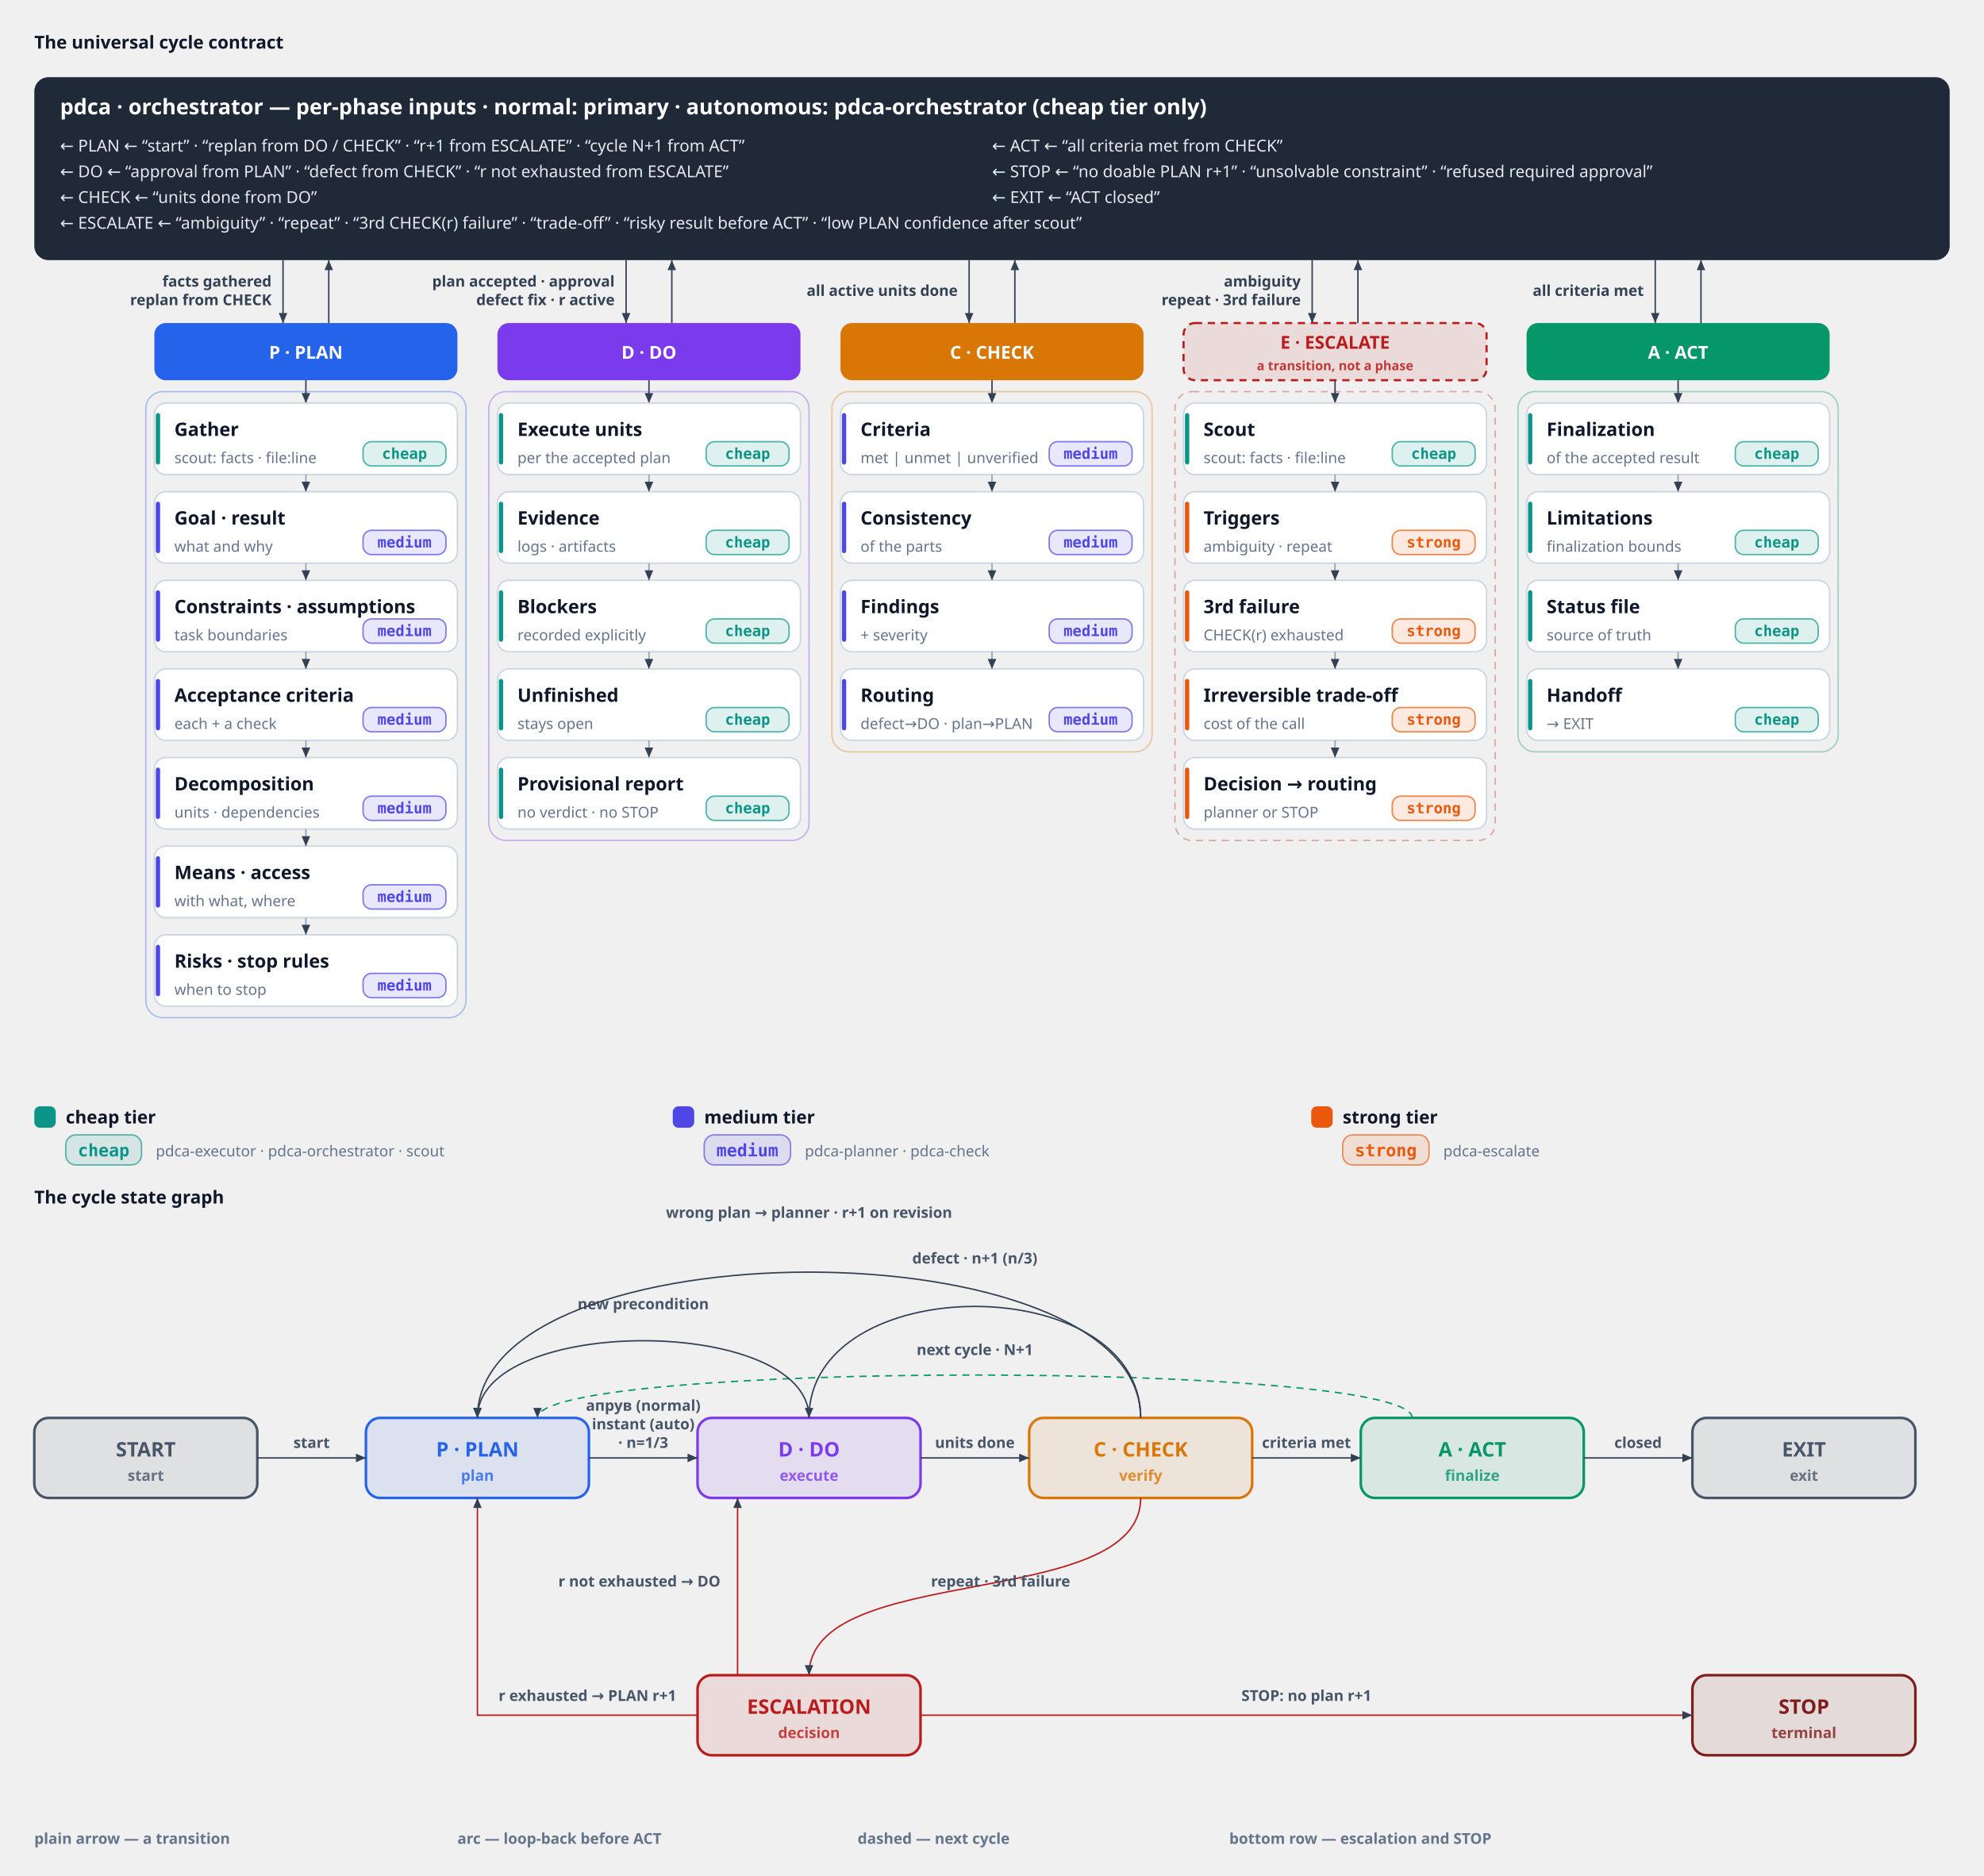
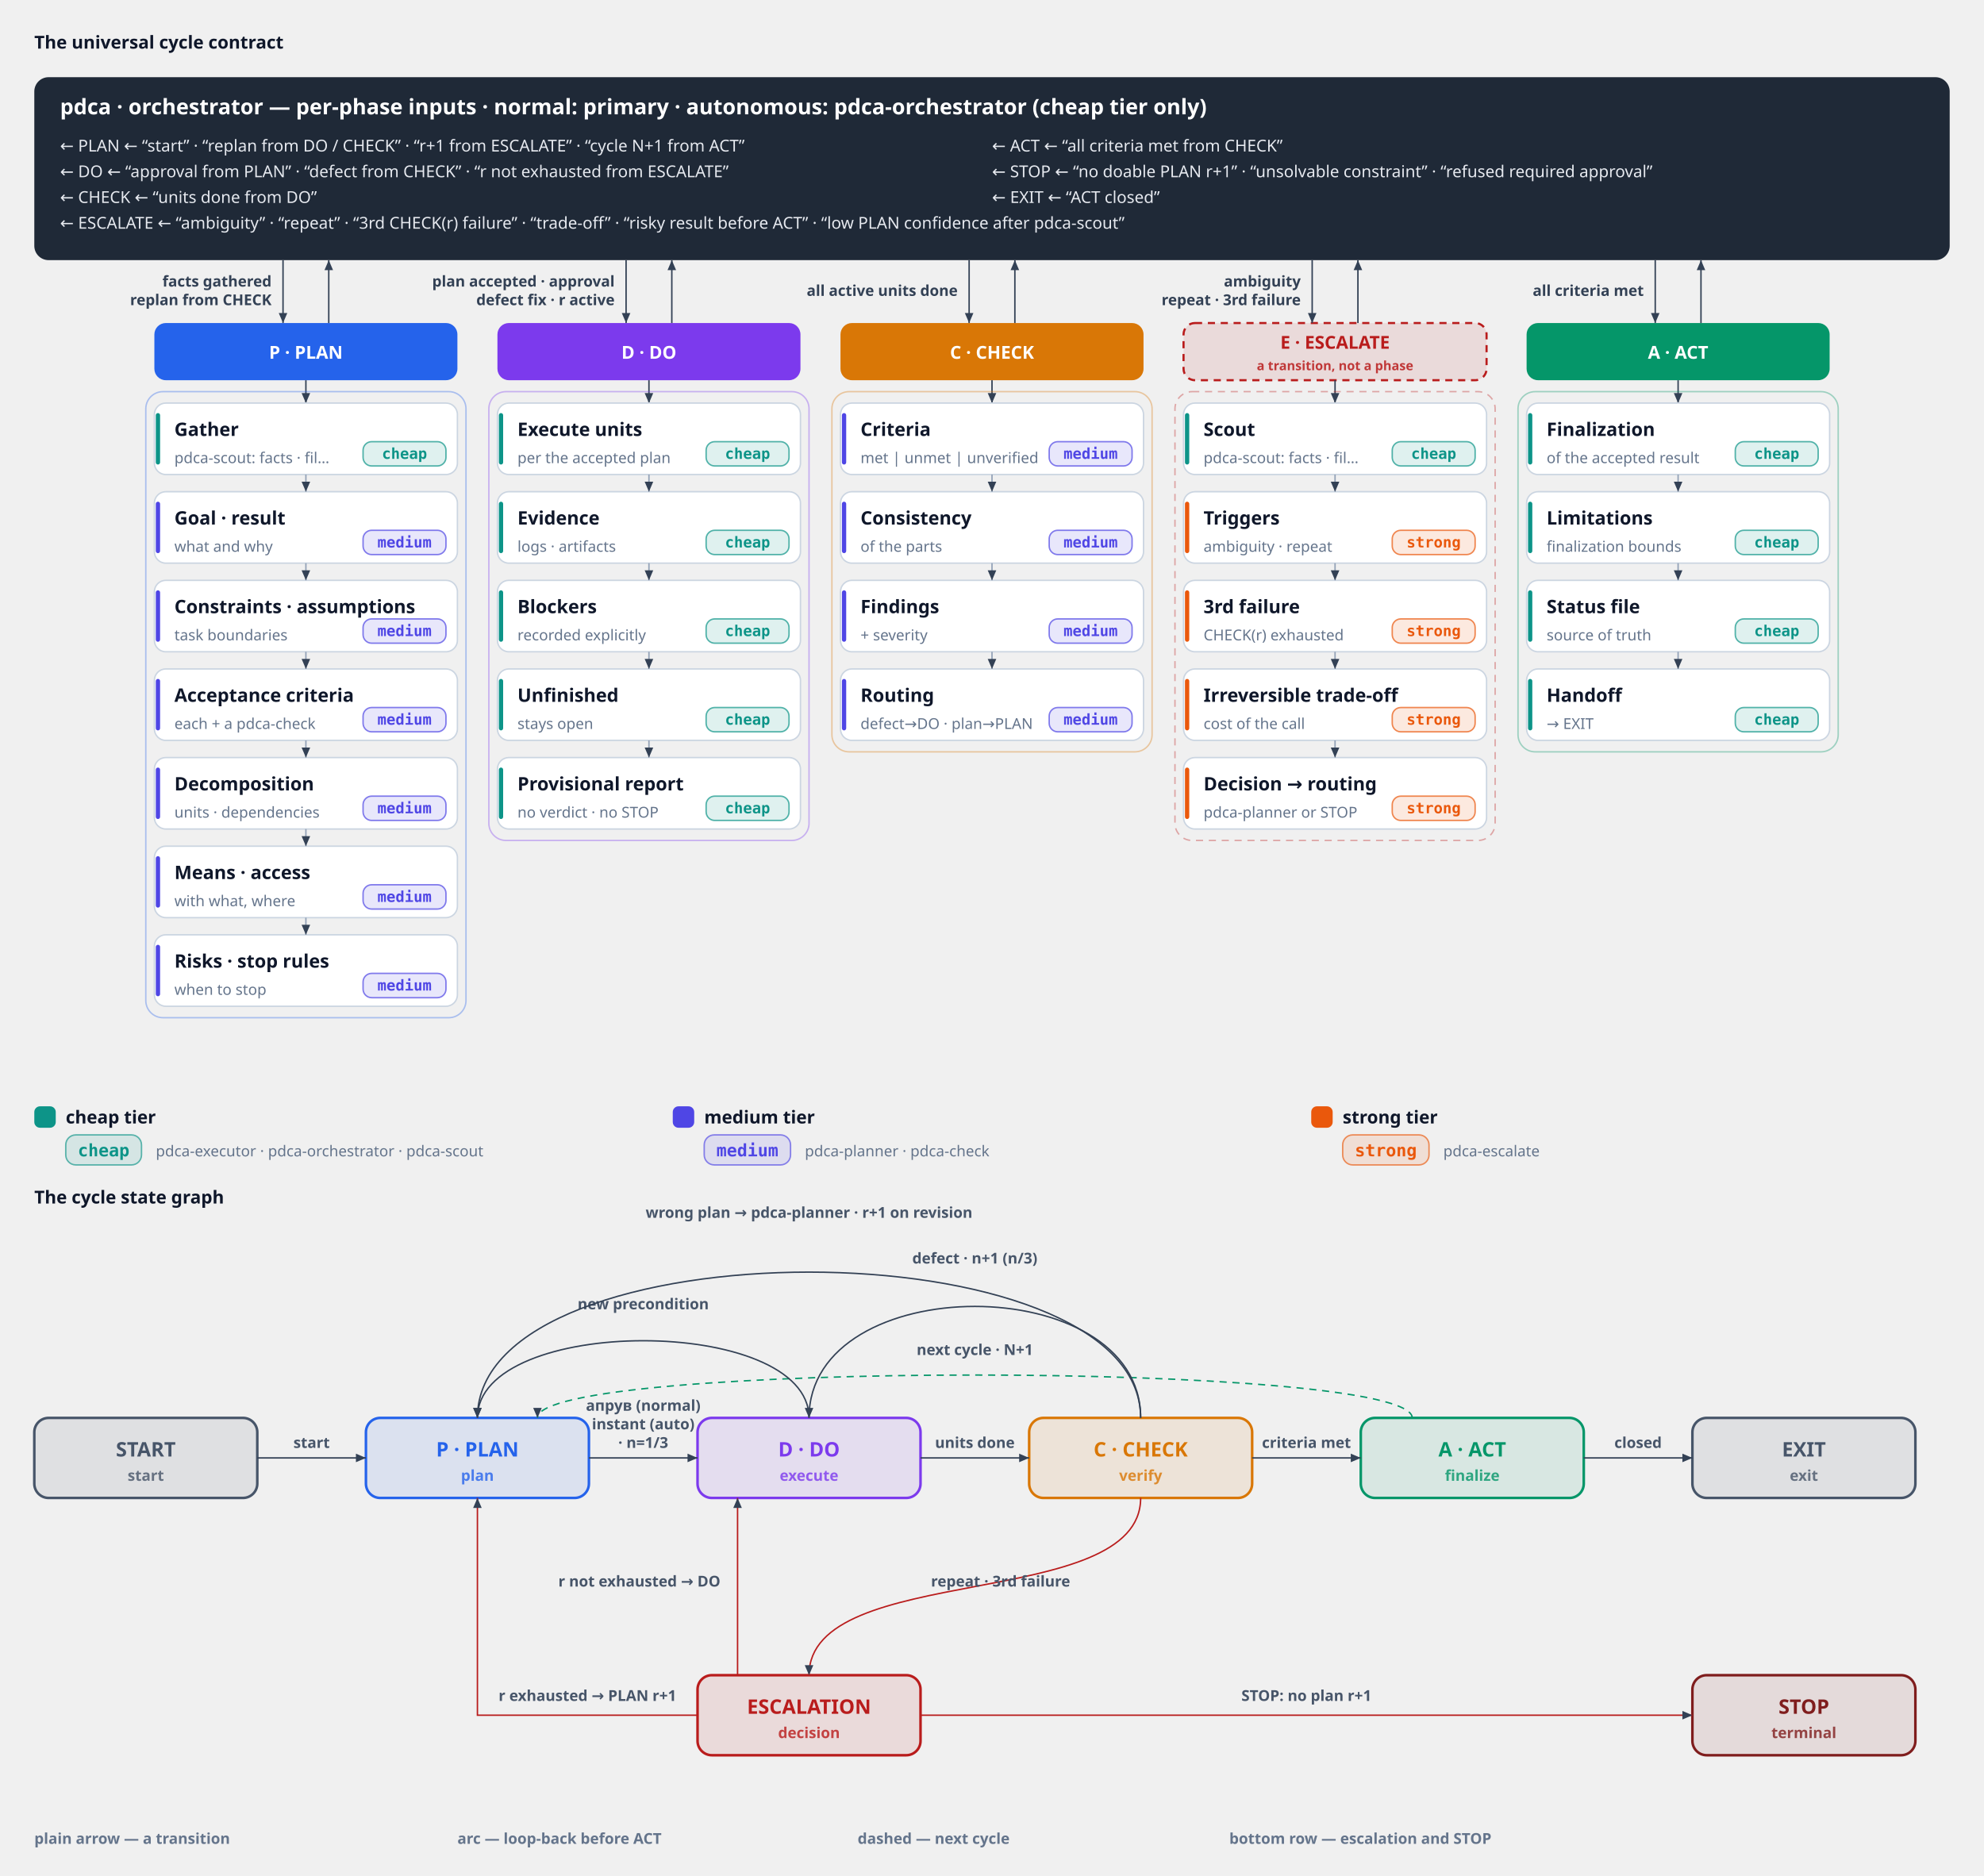
<svg xmlns="http://www.w3.org/2000/svg" viewBox="0 0 1388 1312" width="1388" height="1312" font-family="Segoe UI, system-ui, sans-serif" role="img">
  <defs>
    <marker id="arrow" markerWidth="9" markerHeight="9" refX="7" refY="3" orient="auto">
      <path d="M0,0 L7,3 L0,6 Z" fill="#334155" />
    </marker>
  </defs>
  <style>
.t{font-size:13px;font-weight:600;fill:#0f172a}
.s{font-size:10.5px;fill:#64748b}
.h{font-size:12.5px;font-weight:700;fill:#ffffff}
.h2{font-size:12.5px;font-weight:700}
.h3{font-size:9px;font-weight:600}
.g{font-size:10.5px;font-weight:600}
.band{fill:#1f2937}
.bt{fill:#ffffff;font-size:15px;font-weight:700}
.ol{fill:#e6e9ef;font-size:11.5px}
.lt{font-size:12.5px;font-weight:700;fill:#0f172a}
.ls{font-size:10.5px;fill:#64748b}
.lm{font-family:ui-monospace,Consolas,Menlo,monospace;font-size:12px;font-weight:700}
.bm{font-family:ui-monospace,Consolas,Menlo,monospace;font-size:10.5px;font-weight:700}
.st{font-size:14px;font-weight:700}
.ss{font-size:10.5px;font-weight:600}
</style>
  <text x="24" y="34" class="lt">The universal cycle contract</text>
  <rect x="24" y="54" width="1340" height="128" rx="10" class="band" />
  <text x="42" y="80" class="bt">pdca · orchestrator — per-phase inputs · normal: primary · autonomous: pdca-orchestrator (cheap tier only)</text>
  <text x="42" y="106" class="ol">← PLAN ← “start” · “replan from DO / CHECK” · “r+1 from ESCALATE” · “cycle N+1 from ACT”</text>
  <text x="42" y="124" class="ol">← DO ← “approval from PLAN” · “defect from CHECK” · “r not exhausted from ESCALATE”</text>
  <text x="42" y="142" class="ol">← CHECK ← “units done from DO”</text>
-   <text x="42" y="160" class="ol">← ESCALATE ← “ambiguity” · “repeat” · “3rd CHECK(r) failure” · “trade-off” · “risky result before ACT” · “low PLAN confidence after scout”</text>
+   <text x="42" y="160" class="ol">← ESCALATE ← “ambiguity” · “repeat” · “3rd CHECK(r) failure” · “trade-off” · “risky result before ACT” · “low PLAN confidence after pdca-scout”</text>
  <text x="694.0" y="106" class="ol">← ACT ← “all criteria met from CHECK”</text>
  <text x="694.0" y="124" class="ol">← STOP ← “no doable PLAN r+1” · “unsolvable constraint” · “refused required approval”</text>
  <text x="694.0" y="142" class="ol">← EXIT ← “ACT closed”</text>
  <rect x="108.0" y="226" width="212" height="40" rx="8" fill="#2563eb" />
  <text x="214.0" y="251.0" class="h" fill="#ffffff" text-anchor="middle">P · PLAN</text>
  <polyline points="214.0,266 214.0,282" fill="none" stroke="#334155" marker-end="url(#arrow)" />
  <rect x="108.0" y="282" width="212" height="50" rx="8" fill="#ffffff" stroke="#cbd5e1" stroke-width="1" />
  <rect x="109.0" y="289" width="3" height="36" rx="1.5" fill="#0d9488" />
  <rect x="254.0" y="309" width="58" height="17" rx="6" fill="#0d9488" fill-opacity="0.13" stroke="#0d9488" stroke-opacity="0.7" />
  <text x="283.0" y="321.0" class="bm" fill="#0d9488" text-anchor="middle">cheap</text>
  <text x="122.0" y="305" class="t">Gather</text>
-   <text x="122.0" y="324" class="s">scout: facts · file:line</text>
+   <text x="122.0" y="324" class="s">pdca-scout: facts · fil…</text>
  <rect x="108.0" y="344" width="212" height="50" rx="8" fill="#ffffff" stroke="#cbd5e1" stroke-width="1" />
  <rect x="109.0" y="351" width="3" height="36" rx="1.5" fill="#4f46e5" />
  <rect x="254.0" y="371" width="58" height="17" rx="6" fill="#4f46e5" fill-opacity="0.13" stroke="#4f46e5" stroke-opacity="0.7" />
  <text x="283.0" y="383.0" class="bm" fill="#4f46e5" text-anchor="middle">medium</text>
  <text x="122.0" y="367" class="t">Goal · result</text>
  <text x="122.0" y="386" class="s">what and why</text>
  <rect x="108.0" y="406" width="212" height="50" rx="8" fill="#ffffff" stroke="#cbd5e1" stroke-width="1" />
  <rect x="109.0" y="413" width="3" height="36" rx="1.5" fill="#4f46e5" />
  <rect x="254.0" y="433" width="58" height="17" rx="6" fill="#4f46e5" fill-opacity="0.13" stroke="#4f46e5" stroke-opacity="0.7" />
  <text x="283.0" y="445.0" class="bm" fill="#4f46e5" text-anchor="middle">medium</text>
  <text x="122.0" y="429" class="t">Constraints · assumptions</text>
  <text x="122.0" y="448" class="s">task boundaries</text>
  <rect x="108.0" y="468" width="212" height="50" rx="8" fill="#ffffff" stroke="#cbd5e1" stroke-width="1" />
  <rect x="109.0" y="475" width="3" height="36" rx="1.5" fill="#4f46e5" />
  <rect x="254.0" y="495" width="58" height="17" rx="6" fill="#4f46e5" fill-opacity="0.13" stroke="#4f46e5" stroke-opacity="0.7" />
  <text x="283.0" y="507.0" class="bm" fill="#4f46e5" text-anchor="middle">medium</text>
  <text x="122.0" y="491" class="t">Acceptance criteria</text>
-   <text x="122.0" y="510" class="s">each + a check</text>
+   <text x="122.0" y="510" class="s">each + a pdca-check</text>
  <rect x="108.0" y="530" width="212" height="50" rx="8" fill="#ffffff" stroke="#cbd5e1" stroke-width="1" />
  <rect x="109.0" y="537" width="3" height="36" rx="1.5" fill="#4f46e5" />
  <rect x="254.0" y="557" width="58" height="17" rx="6" fill="#4f46e5" fill-opacity="0.13" stroke="#4f46e5" stroke-opacity="0.7" />
  <text x="283.0" y="569.0" class="bm" fill="#4f46e5" text-anchor="middle">medium</text>
  <text x="122.0" y="553" class="t">Decomposition</text>
  <text x="122.0" y="572" class="s">units · dependencies</text>
  <rect x="108.0" y="592" width="212" height="50" rx="8" fill="#ffffff" stroke="#cbd5e1" stroke-width="1" />
  <rect x="109.0" y="599" width="3" height="36" rx="1.5" fill="#4f46e5" />
  <rect x="254.0" y="619" width="58" height="17" rx="6" fill="#4f46e5" fill-opacity="0.13" stroke="#4f46e5" stroke-opacity="0.7" />
  <text x="283.0" y="631.0" class="bm" fill="#4f46e5" text-anchor="middle">medium</text>
  <text x="122.0" y="615" class="t">Means · access</text>
  <text x="122.0" y="634" class="s">with what, where</text>
  <rect x="108.0" y="654" width="212" height="50" rx="8" fill="#ffffff" stroke="#cbd5e1" stroke-width="1" />
  <rect x="109.0" y="661" width="3" height="36" rx="1.5" fill="#4f46e5" />
  <rect x="254.0" y="681" width="58" height="17" rx="6" fill="#4f46e5" fill-opacity="0.13" stroke="#4f46e5" stroke-opacity="0.7" />
  <text x="283.0" y="693.0" class="bm" fill="#4f46e5" text-anchor="middle">medium</text>
  <text x="122.0" y="677" class="t">Risks · stop rules</text>
  <text x="122.0" y="696" class="s">when to stop</text>
  <polyline points="214.0,332 214.0,344" fill="none" stroke="#94a3b8" marker-end="url(#arrow)" />
  <polyline points="214.0,394 214.0,406" fill="none" stroke="#94a3b8" marker-end="url(#arrow)" />
  <polyline points="214.0,456 214.0,468" fill="none" stroke="#94a3b8" marker-end="url(#arrow)" />
  <polyline points="214.0,518 214.0,530" fill="none" stroke="#94a3b8" marker-end="url(#arrow)" />
  <polyline points="214.0,580 214.0,592" fill="none" stroke="#94a3b8" marker-end="url(#arrow)" />
  <polyline points="214.0,642 214.0,654" fill="none" stroke="#94a3b8" marker-end="url(#arrow)" />
  <rect x="102.0" y="274" width="224" height="438" rx="12" fill="none" stroke="#2563eb" stroke-opacity="0.35" stroke-width="1" />
  <rect x="348.0" y="226" width="212" height="40" rx="8" fill="#7c3aed" />
  <text x="454.0" y="251.0" class="h" fill="#ffffff" text-anchor="middle">D · DO</text>
  <polyline points="454.0,266 454.0,282" fill="none" stroke="#334155" marker-end="url(#arrow)" />
  <rect x="348.0" y="282" width="212" height="50" rx="8" fill="#ffffff" stroke="#cbd5e1" stroke-width="1" />
  <rect x="349.0" y="289" width="3" height="36" rx="1.5" fill="#0d9488" />
  <rect x="494.0" y="309" width="58" height="17" rx="6" fill="#0d9488" fill-opacity="0.13" stroke="#0d9488" stroke-opacity="0.7" />
  <text x="523.0" y="321.0" class="bm" fill="#0d9488" text-anchor="middle">cheap</text>
  <text x="362.0" y="305" class="t">Execute units</text>
  <text x="362.0" y="324" class="s">per the accepted plan</text>
  <rect x="348.0" y="344" width="212" height="50" rx="8" fill="#ffffff" stroke="#cbd5e1" stroke-width="1" />
  <rect x="349.0" y="351" width="3" height="36" rx="1.5" fill="#0d9488" />
  <rect x="494.0" y="371" width="58" height="17" rx="6" fill="#0d9488" fill-opacity="0.13" stroke="#0d9488" stroke-opacity="0.7" />
  <text x="523.0" y="383.0" class="bm" fill="#0d9488" text-anchor="middle">cheap</text>
  <text x="362.0" y="367" class="t">Evidence</text>
  <text x="362.0" y="386" class="s">logs · artifacts</text>
  <rect x="348.0" y="406" width="212" height="50" rx="8" fill="#ffffff" stroke="#cbd5e1" stroke-width="1" />
  <rect x="349.0" y="413" width="3" height="36" rx="1.5" fill="#0d9488" />
  <rect x="494.0" y="433" width="58" height="17" rx="6" fill="#0d9488" fill-opacity="0.13" stroke="#0d9488" stroke-opacity="0.7" />
  <text x="523.0" y="445.0" class="bm" fill="#0d9488" text-anchor="middle">cheap</text>
  <text x="362.0" y="429" class="t">Blockers</text>
  <text x="362.0" y="448" class="s">recorded explicitly</text>
  <rect x="348.0" y="468" width="212" height="50" rx="8" fill="#ffffff" stroke="#cbd5e1" stroke-width="1" />
  <rect x="349.0" y="475" width="3" height="36" rx="1.5" fill="#0d9488" />
  <rect x="494.0" y="495" width="58" height="17" rx="6" fill="#0d9488" fill-opacity="0.13" stroke="#0d9488" stroke-opacity="0.7" />
  <text x="523.0" y="507.0" class="bm" fill="#0d9488" text-anchor="middle">cheap</text>
  <text x="362.0" y="491" class="t">Unfinished</text>
  <text x="362.0" y="510" class="s">stays open</text>
  <rect x="348.0" y="530" width="212" height="50" rx="8" fill="#ffffff" stroke="#cbd5e1" stroke-width="1" />
  <rect x="349.0" y="537" width="3" height="36" rx="1.5" fill="#0d9488" />
  <rect x="494.0" y="557" width="58" height="17" rx="6" fill="#0d9488" fill-opacity="0.13" stroke="#0d9488" stroke-opacity="0.7" />
  <text x="523.0" y="569.0" class="bm" fill="#0d9488" text-anchor="middle">cheap</text>
  <text x="362.0" y="553" class="t">Provisional report</text>
  <text x="362.0" y="572" class="s">no verdict · no STOP</text>
  <polyline points="454.0,332 454.0,344" fill="none" stroke="#94a3b8" marker-end="url(#arrow)" />
  <polyline points="454.0,394 454.0,406" fill="none" stroke="#94a3b8" marker-end="url(#arrow)" />
  <polyline points="454.0,456 454.0,468" fill="none" stroke="#94a3b8" marker-end="url(#arrow)" />
  <polyline points="454.0,518 454.0,530" fill="none" stroke="#94a3b8" marker-end="url(#arrow)" />
  <rect x="342.0" y="274" width="224" height="314" rx="12" fill="none" stroke="#7c3aed" stroke-opacity="0.35" stroke-width="1" />
  <rect x="588.0" y="226" width="212" height="40" rx="8" fill="#d97706" />
  <text x="694.0" y="251.0" class="h" fill="#ffffff" text-anchor="middle">C · CHECK</text>
  <polyline points="694.0,266 694.0,282" fill="none" stroke="#334155" marker-end="url(#arrow)" />
  <rect x="588.0" y="282" width="212" height="50" rx="8" fill="#ffffff" stroke="#cbd5e1" stroke-width="1" />
  <rect x="589.0" y="289" width="3" height="36" rx="1.5" fill="#4f46e5" />
  <rect x="734.0" y="309" width="58" height="17" rx="6" fill="#4f46e5" fill-opacity="0.13" stroke="#4f46e5" stroke-opacity="0.7" />
  <text x="763.0" y="321.0" class="bm" fill="#4f46e5" text-anchor="middle">medium</text>
  <text x="602.0" y="305" class="t">Criteria</text>
  <text x="602.0" y="324" class="s">met | unmet | unverified</text>
  <rect x="588.0" y="344" width="212" height="50" rx="8" fill="#ffffff" stroke="#cbd5e1" stroke-width="1" />
  <rect x="589.0" y="351" width="3" height="36" rx="1.5" fill="#4f46e5" />
  <rect x="734.0" y="371" width="58" height="17" rx="6" fill="#4f46e5" fill-opacity="0.13" stroke="#4f46e5" stroke-opacity="0.7" />
  <text x="763.0" y="383.0" class="bm" fill="#4f46e5" text-anchor="middle">medium</text>
  <text x="602.0" y="367" class="t">Consistency</text>
  <text x="602.0" y="386" class="s">of the parts</text>
  <rect x="588.0" y="406" width="212" height="50" rx="8" fill="#ffffff" stroke="#cbd5e1" stroke-width="1" />
  <rect x="589.0" y="413" width="3" height="36" rx="1.5" fill="#4f46e5" />
  <rect x="734.0" y="433" width="58" height="17" rx="6" fill="#4f46e5" fill-opacity="0.13" stroke="#4f46e5" stroke-opacity="0.7" />
  <text x="763.0" y="445.0" class="bm" fill="#4f46e5" text-anchor="middle">medium</text>
  <text x="602.0" y="429" class="t">Findings</text>
  <text x="602.0" y="448" class="s">+ severity</text>
  <rect x="588.0" y="468" width="212" height="50" rx="8" fill="#ffffff" stroke="#cbd5e1" stroke-width="1" />
  <rect x="589.0" y="475" width="3" height="36" rx="1.5" fill="#4f46e5" />
  <rect x="734.0" y="495" width="58" height="17" rx="6" fill="#4f46e5" fill-opacity="0.13" stroke="#4f46e5" stroke-opacity="0.7" />
  <text x="763.0" y="507.0" class="bm" fill="#4f46e5" text-anchor="middle">medium</text>
  <text x="602.0" y="491" class="t">Routing</text>
  <text x="602.0" y="510" class="s">defect→DO · plan→PLAN</text>
  <polyline points="694.0,332 694.0,344" fill="none" stroke="#94a3b8" marker-end="url(#arrow)" />
  <polyline points="694.0,394 694.0,406" fill="none" stroke="#94a3b8" marker-end="url(#arrow)" />
  <polyline points="694.0,456 694.0,468" fill="none" stroke="#94a3b8" marker-end="url(#arrow)" />
  <rect x="582.0" y="274" width="224" height="252" rx="12" fill="none" stroke="#d97706" stroke-opacity="0.35" stroke-width="1" />
  <rect x="828.0" y="226" width="212" height="40" rx="8" fill="#b91c1c" fill-opacity="0.10" stroke="#b91c1c" stroke-width="1.5" stroke-dasharray="5,4" />
  <text x="934.0" y="244.0" class="h2" fill="#b91c1c" text-anchor="middle">E · ESCALATE</text>
  <text x="934.0" y="259.0" class="h3" fill="#b91c1c" opacity="0.85" text-anchor="middle">a transition, not a phase</text>
  <polyline points="934.0,266 934.0,282" fill="none" stroke="#334155" marker-end="url(#arrow)" />
  <rect x="828.0" y="282" width="212" height="50" rx="8" fill="#ffffff" stroke="#cbd5e1" stroke-width="1" />
  <rect x="829.0" y="289" width="3" height="36" rx="1.5" fill="#0d9488" />
  <rect x="974.0" y="309" width="58" height="17" rx="6" fill="#0d9488" fill-opacity="0.13" stroke="#0d9488" stroke-opacity="0.7" />
  <text x="1003.0" y="321.0" class="bm" fill="#0d9488" text-anchor="middle">cheap</text>
  <text x="842.0" y="305" class="t">Scout</text>
-   <text x="842.0" y="324" class="s">scout: facts · file:line</text>
+   <text x="842.0" y="324" class="s">pdca-scout: facts · fil…</text>
  <rect x="828.0" y="344" width="212" height="50" rx="8" fill="#ffffff" stroke="#cbd5e1" stroke-width="1" />
  <rect x="829.0" y="351" width="3" height="36" rx="1.5" fill="#ea580c" />
  <rect x="974.0" y="371" width="58" height="17" rx="6" fill="#ea580c" fill-opacity="0.13" stroke="#ea580c" stroke-opacity="0.7" />
  <text x="1003.0" y="383.0" class="bm" fill="#ea580c" text-anchor="middle">strong</text>
  <text x="842.0" y="367" class="t">Triggers</text>
  <text x="842.0" y="386" class="s">ambiguity · repeat</text>
  <rect x="828.0" y="406" width="212" height="50" rx="8" fill="#ffffff" stroke="#cbd5e1" stroke-width="1" />
  <rect x="829.0" y="413" width="3" height="36" rx="1.5" fill="#ea580c" />
  <rect x="974.0" y="433" width="58" height="17" rx="6" fill="#ea580c" fill-opacity="0.13" stroke="#ea580c" stroke-opacity="0.7" />
  <text x="1003.0" y="445.0" class="bm" fill="#ea580c" text-anchor="middle">strong</text>
  <text x="842.0" y="429" class="t">3rd failure</text>
  <text x="842.0" y="448" class="s">CHECK(r) exhausted</text>
  <rect x="828.0" y="468" width="212" height="50" rx="8" fill="#ffffff" stroke="#cbd5e1" stroke-width="1" />
  <rect x="829.0" y="475" width="3" height="36" rx="1.5" fill="#ea580c" />
  <rect x="974.0" y="495" width="58" height="17" rx="6" fill="#ea580c" fill-opacity="0.13" stroke="#ea580c" stroke-opacity="0.7" />
  <text x="1003.0" y="507.0" class="bm" fill="#ea580c" text-anchor="middle">strong</text>
  <text x="842.0" y="491" class="t">Irreversible trade-off</text>
  <text x="842.0" y="510" class="s">cost of the call</text>
  <rect x="828.0" y="530" width="212" height="50" rx="8" fill="#ffffff" stroke="#cbd5e1" stroke-width="1" />
  <rect x="829.0" y="537" width="3" height="36" rx="1.5" fill="#ea580c" />
  <rect x="974.0" y="557" width="58" height="17" rx="6" fill="#ea580c" fill-opacity="0.13" stroke="#ea580c" stroke-opacity="0.7" />
  <text x="1003.0" y="569.0" class="bm" fill="#ea580c" text-anchor="middle">strong</text>
  <text x="842.0" y="553" class="t">Decision → routing</text>
-   <text x="842.0" y="572" class="s">planner or STOP</text>
+   <text x="842.0" y="572" class="s">pdca-planner or STOP</text>
  <polyline points="934.0,332 934.0,344" fill="none" stroke="#94a3b8" marker-end="url(#arrow)" />
  <polyline points="934.0,394 934.0,406" fill="none" stroke="#94a3b8" marker-end="url(#arrow)" />
  <polyline points="934.0,456 934.0,468" fill="none" stroke="#94a3b8" marker-end="url(#arrow)" />
  <polyline points="934.0,518 934.0,530" fill="none" stroke="#94a3b8" marker-end="url(#arrow)" />
  <rect x="822.0" y="274" width="224" height="314" rx="12" fill="none" stroke="#b91c1c" stroke-opacity="0.35" stroke-width="1" stroke-dasharray="5,4" />
  <rect x="1068.0" y="226" width="212" height="40" rx="8" fill="#059669" />
  <text x="1174.0" y="251.0" class="h" fill="#ffffff" text-anchor="middle">A · ACT</text>
  <polyline points="1174.0,266 1174.0,282" fill="none" stroke="#334155" marker-end="url(#arrow)" />
  <rect x="1068.0" y="282" width="212" height="50" rx="8" fill="#ffffff" stroke="#cbd5e1" stroke-width="1" />
  <rect x="1069.0" y="289" width="3" height="36" rx="1.5" fill="#0d9488" />
  <rect x="1214.0" y="309" width="58" height="17" rx="6" fill="#0d9488" fill-opacity="0.13" stroke="#0d9488" stroke-opacity="0.7" />
  <text x="1243.0" y="321.0" class="bm" fill="#0d9488" text-anchor="middle">cheap</text>
  <text x="1082.0" y="305" class="t">Finalization</text>
  <text x="1082.0" y="324" class="s">of the accepted result</text>
  <rect x="1068.0" y="344" width="212" height="50" rx="8" fill="#ffffff" stroke="#cbd5e1" stroke-width="1" />
  <rect x="1069.0" y="351" width="3" height="36" rx="1.5" fill="#0d9488" />
  <rect x="1214.0" y="371" width="58" height="17" rx="6" fill="#0d9488" fill-opacity="0.13" stroke="#0d9488" stroke-opacity="0.7" />
  <text x="1243.0" y="383.0" class="bm" fill="#0d9488" text-anchor="middle">cheap</text>
  <text x="1082.0" y="367" class="t">Limitations</text>
  <text x="1082.0" y="386" class="s">finalization bounds</text>
  <rect x="1068.0" y="406" width="212" height="50" rx="8" fill="#ffffff" stroke="#cbd5e1" stroke-width="1" />
  <rect x="1069.0" y="413" width="3" height="36" rx="1.5" fill="#0d9488" />
  <rect x="1214.0" y="433" width="58" height="17" rx="6" fill="#0d9488" fill-opacity="0.13" stroke="#0d9488" stroke-opacity="0.7" />
  <text x="1243.0" y="445.0" class="bm" fill="#0d9488" text-anchor="middle">cheap</text>
  <text x="1082.0" y="429" class="t">Status file</text>
  <text x="1082.0" y="448" class="s">source of truth</text>
  <rect x="1068.0" y="468" width="212" height="50" rx="8" fill="#ffffff" stroke="#cbd5e1" stroke-width="1" />
  <rect x="1069.0" y="475" width="3" height="36" rx="1.5" fill="#0d9488" />
  <rect x="1214.0" y="495" width="58" height="17" rx="6" fill="#0d9488" fill-opacity="0.13" stroke="#0d9488" stroke-opacity="0.7" />
  <text x="1243.0" y="507.0" class="bm" fill="#0d9488" text-anchor="middle">cheap</text>
  <text x="1082.0" y="491" class="t">Handoff</text>
  <text x="1082.0" y="510" class="s">→ EXIT</text>
  <polyline points="1174.0,332 1174.0,344" fill="none" stroke="#94a3b8" marker-end="url(#arrow)" />
  <polyline points="1174.0,394 1174.0,406" fill="none" stroke="#94a3b8" marker-end="url(#arrow)" />
  <polyline points="1174.0,456 1174.0,468" fill="none" stroke="#94a3b8" marker-end="url(#arrow)" />
  <rect x="1062.0" y="274" width="224" height="252" rx="12" fill="none" stroke="#059669" stroke-opacity="0.35" stroke-width="1" />
  <polyline points="198.0,182 198.0,226" fill="none" stroke="#334155" data-edge-id="dispatch_p" marker-end="url(#arrow)" />
  <text x="190.0" y="200.5" class="g" fill="#334155" text-anchor="end">facts gathered</text>
  <text x="190.0" y="213.5" class="g" fill="#334155" text-anchor="end">replan from CHECK</text>
  <polyline points="230.0,226 230.0,182" fill="none" stroke="#334155" data-edge-id="return_p" marker-end="url(#arrow)" />
  <polyline points="438.0,182 438.0,226" fill="none" stroke="#334155" data-edge-id="dispatch_d" marker-end="url(#arrow)" />
  <text x="430.0" y="200.5" class="g" fill="#334155" text-anchor="end">plan accepted · approval</text>
  <text x="430.0" y="213.5" class="g" fill="#334155" text-anchor="end">defect fix · r active</text>
  <polyline points="470.0,226 470.0,182" fill="none" stroke="#334155" data-edge-id="return_d" marker-end="url(#arrow)" />
  <polyline points="678.0,182 678.0,226" fill="none" stroke="#334155" data-edge-id="dispatch_c" marker-end="url(#arrow)" />
  <text x="670.0" y="207.0" class="g" fill="#334155" text-anchor="end">all active units done</text>
  <polyline points="710.0,226 710.0,182" fill="none" stroke="#334155" data-edge-id="return_c" marker-end="url(#arrow)" />
  <polyline points="918.0,182 918.0,226" fill="none" stroke="#334155" data-edge-id="dispatch_e" marker-end="url(#arrow)" />
  <text x="910.0" y="200.5" class="g" fill="#334155" text-anchor="end">ambiguity</text>
  <text x="910.0" y="213.5" class="g" fill="#334155" text-anchor="end">repeat · 3rd failure</text>
  <polyline points="950.0,226 950.0,182" fill="none" stroke="#334155" data-edge-id="return_e" marker-end="url(#arrow)" />
  <polyline points="1158.0,182 1158.0,226" fill="none" stroke="#334155" data-edge-id="dispatch_a" marker-end="url(#arrow)" />
  <text x="1150.0" y="207.0" class="g" fill="#334155" text-anchor="end">all criteria met</text>
  <polyline points="1190.0,226 1190.0,182" fill="none" stroke="#334155" data-edge-id="return_a" marker-end="url(#arrow)" />
  <rect x="24.0" y="774" width="15" height="15" rx="4" fill="#0d9488" />
  <text x="46.0" y="786" class="lt">cheap tier</text>
  <rect x="46.0" y="794" width="53.0" height="21" rx="7" fill="#0d9488" fill-opacity="0.12" stroke="#0d9488" stroke-opacity="0.65" />
  <text x="72.5" y="809" class="lm" fill="#0d9488" text-anchor="middle">cheap</text>
-   <text x="109.0" y="809" class="ls">pdca-executor · pdca-orchestrator · scout</text>
+   <text x="109.0" y="809" class="ls">pdca-executor · pdca-orchestrator · pdca-scout</text>
  <rect x="470.667" y="774" width="15" height="15" rx="4" fill="#4f46e5" />
  <text x="492.667" y="786" class="lt">medium tier</text>
  <rect x="492.667" y="794" width="60.4" height="21" rx="7" fill="#4f46e5" fill-opacity="0.12" stroke="#4f46e5" stroke-opacity="0.65" />
  <text x="522.867" y="809" class="lm" fill="#4f46e5" text-anchor="middle">medium</text>
  <text x="563.067" y="809" class="ls">pdca-planner · pdca-check</text>
  <rect x="917.333" y="774" width="15" height="15" rx="4" fill="#ea580c" />
  <text x="939.333" y="786" class="lt">strong tier</text>
  <rect x="939.333" y="794" width="60.4" height="21" rx="7" fill="#ea580c" fill-opacity="0.12" stroke="#ea580c" stroke-opacity="0.65" />
  <text x="969.533" y="809" class="lm" fill="#ea580c" text-anchor="middle">strong</text>
  <text x="1009.733" y="809" class="ls">pdca-escalate</text>
  <text x="24" y="842" class="lt">The cycle state graph</text>
  <rect x="24" y="992" width="156" height="56" rx="10" fill="#475569" fill-opacity="0.10" stroke="#475569" stroke-width="1.8" data-node-id="START" />
  <text x="102.0" y="1019.0" class="st" fill="#475569" text-anchor="middle">START</text>
  <text x="102.0" y="1036.0" class="ss" fill="#475569" text-anchor="middle" opacity="0.8">start</text>
  <rect x="256" y="992" width="156" height="56" rx="10" fill="#2563eb" fill-opacity="0.10" stroke="#2563eb" stroke-width="1.8" data-node-id="PLAN" />
  <text x="334.0" y="1019.0" class="st" fill="#2563eb" text-anchor="middle">P · PLAN</text>
  <text x="334.0" y="1036.0" class="ss" fill="#2563eb" text-anchor="middle" opacity="0.8">plan</text>
  <rect x="488" y="992" width="156" height="56" rx="10" fill="#7c3aed" fill-opacity="0.10" stroke="#7c3aed" stroke-width="1.8" data-node-id="DO" />
  <text x="566.0" y="1019.0" class="st" fill="#7c3aed" text-anchor="middle">D · DO</text>
  <text x="566.0" y="1036.0" class="ss" fill="#7c3aed" text-anchor="middle" opacity="0.8">execute</text>
  <rect x="720" y="992" width="156" height="56" rx="10" fill="#d97706" fill-opacity="0.10" stroke="#d97706" stroke-width="1.8" data-node-id="CHECK" />
  <text x="798.0" y="1019.0" class="st" fill="#d97706" text-anchor="middle">C · CHECK</text>
  <text x="798.0" y="1036.0" class="ss" fill="#d97706" text-anchor="middle" opacity="0.8">verify</text>
  <rect x="952" y="992" width="156" height="56" rx="10" fill="#059669" fill-opacity="0.10" stroke="#059669" stroke-width="1.8" data-node-id="ACT" />
  <text x="1030.0" y="1019.0" class="st" fill="#059669" text-anchor="middle">A · ACT</text>
  <text x="1030.0" y="1036.0" class="ss" fill="#059669" text-anchor="middle" opacity="0.8">finalize</text>
  <rect x="1184" y="992" width="156" height="56" rx="10" fill="#475569" fill-opacity="0.10" stroke="#475569" stroke-width="1.8" data-node-id="EXIT" />
  <text x="1262.0" y="1019.0" class="st" fill="#475569" text-anchor="middle">EXIT</text>
  <text x="1262.0" y="1036.0" class="ss" fill="#475569" text-anchor="middle" opacity="0.8">exit</text>
  <polyline points="180,1020.0 256,1020.0" fill="none" stroke="#334155" data-edge-id="start_plan" marker-end="url(#arrow)" />
  <text x="218.0" y="1013.0" class="g" fill="#475569" text-anchor="middle">start</text>
  <polyline points="412,1020.0 488,1020.0" fill="none" stroke="#334155" data-edge-id="plan_do" marker-end="url(#arrow)" />
  <text x="450.0" y="987.0" class="g" fill="#475569" text-anchor="middle">апрув (normal)</text>
  <text x="450.0" y="1000.0" class="g" fill="#475569" text-anchor="middle">instant (auto)</text>
  <text x="450.0" y="1013.0" class="g" fill="#475569" text-anchor="middle">· n=1/3</text>
  <polyline points="644,1020.0 720,1020.0" fill="none" stroke="#334155" data-edge-id="do_check" marker-end="url(#arrow)" />
  <text x="682.0" y="1013.0" class="g" fill="#475569" text-anchor="middle">units done</text>
  <polyline points="876,1020.0 952,1020.0" fill="none" stroke="#334155" data-edge-id="check_act" marker-end="url(#arrow)" />
  <text x="914.0" y="1013.0" class="g" fill="#475569" text-anchor="middle">criteria met</text>
  <polyline points="1108,1020.0 1184,1020.0" fill="none" stroke="#334155" data-edge-id="act_exit" marker-end="url(#arrow)" />
  <text x="1146.0" y="1013.0" class="g" fill="#475569" text-anchor="middle">closed</text>
  <path d="M988,992 C988,952 376,952 376,992" fill="none" stroke="#059669" stroke-dasharray="5,4" data-edge-id="act_plan" marker-end="url(#arrow)" />
  <text x="682" y="948" class="g" fill="#475569" text-anchor="middle">next cycle · N+1</text>
  <path d="M566,992 C566,920 334,920 334,992" fill="none" stroke="#334155" data-edge-id="do_plan_blocker" marker-end="url(#arrow)" />
  <text x="450" y="916" class="g" fill="#475569" text-anchor="middle">new precondition</text>
  <path d="M798,992 C798,888 566,888 566,992" fill="none" stroke="#334155" data-edge-id="check_do_defect" marker-end="url(#arrow)" />
  <text x="682" y="884" class="g" fill="#475569" text-anchor="middle">defect · n+1 (n/3)</text>
  <path d="M798,992 C798,856 334,856 334,992" fill="none" stroke="#334155" data-edge-id="check_plan_replan" marker-end="url(#arrow)" />
-   <text x="566" y="852" class="g" fill="#475569" text-anchor="middle">wrong plan → planner · r+1 on revision</text>
+   <text x="566" y="852" class="g" fill="#475569" text-anchor="middle">wrong plan → pdca-planner · r+1 on revision</text>
  <rect x="488" y="1172" width="156" height="56" rx="10" fill="#b91c1c" fill-opacity="0.10" stroke="#b91c1c" stroke-width="1.8" data-node-id="ESCALATE" />
  <text x="566.0" y="1199.0" class="st" fill="#b91c1c" text-anchor="middle">ESCALATION</text>
  <text x="566.0" y="1216.0" class="ss" fill="#b91c1c" text-anchor="middle" opacity="0.8">decision</text>
  <rect x="1184" y="1172" width="156" height="56" rx="10" fill="#7f1d1d" fill-opacity="0.10" stroke="#7f1d1d" stroke-width="1.8" data-node-id="STOP" />
  <text x="1262.0" y="1199.0" class="st" fill="#7f1d1d" text-anchor="middle">STOP</text>
  <text x="1262.0" y="1216.0" class="ss" fill="#7f1d1d" text-anchor="middle" opacity="0.8">terminal</text>
  <path d="M798,1048 C798,1128 566,1092 566,1172" fill="none" stroke="#b91c1c" data-edge-id="check_escalate" marker-end="url(#arrow)" />
  <text x="700" y="1110.0" class="g" fill="#475569" text-anchor="middle">repeat · 3rd failure</text>
  <polyline points="516,1172 516,1048" fill="none" stroke="#b91c1c" data-edge-id="escalate_do" marker-end="url(#arrow)" />
  <text x="504" y="1110.0" class="g" fill="#475569" text-anchor="end">r not exhausted → DO</text>
  <polyline points="488,1200.0 334,1200.0 334,1048" fill="none" stroke="#b91c1c" data-edge-id="escalate_plan" marker-end="url(#arrow)" />
  <text x="411" y="1190.0" class="g" fill="#475569" text-anchor="middle">r exhausted → PLAN r+1</text>
  <polyline points="644,1200.0 1184,1200.0" fill="none" stroke="#b91c1c" data-edge-id="escalate_stop" marker-end="url(#arrow)" />
  <text x="914" y="1190.0" class="g" fill="#475569" text-anchor="middle">STOP: no plan r+1</text>
  <text x="24" y="1290" class="g" fill="#64748b" text-anchor="start">plain arrow — a transition</text>
  <text x="320" y="1290" class="g" fill="#64748b" text-anchor="start">arc — loop-back before ACT</text>
  <text x="600" y="1290" class="g" fill="#64748b" text-anchor="start">dashed — next cycle</text>
  <text x="860" y="1290" class="g" fill="#64748b" text-anchor="start">bottom row — escalation and STOP</text>
</svg>
